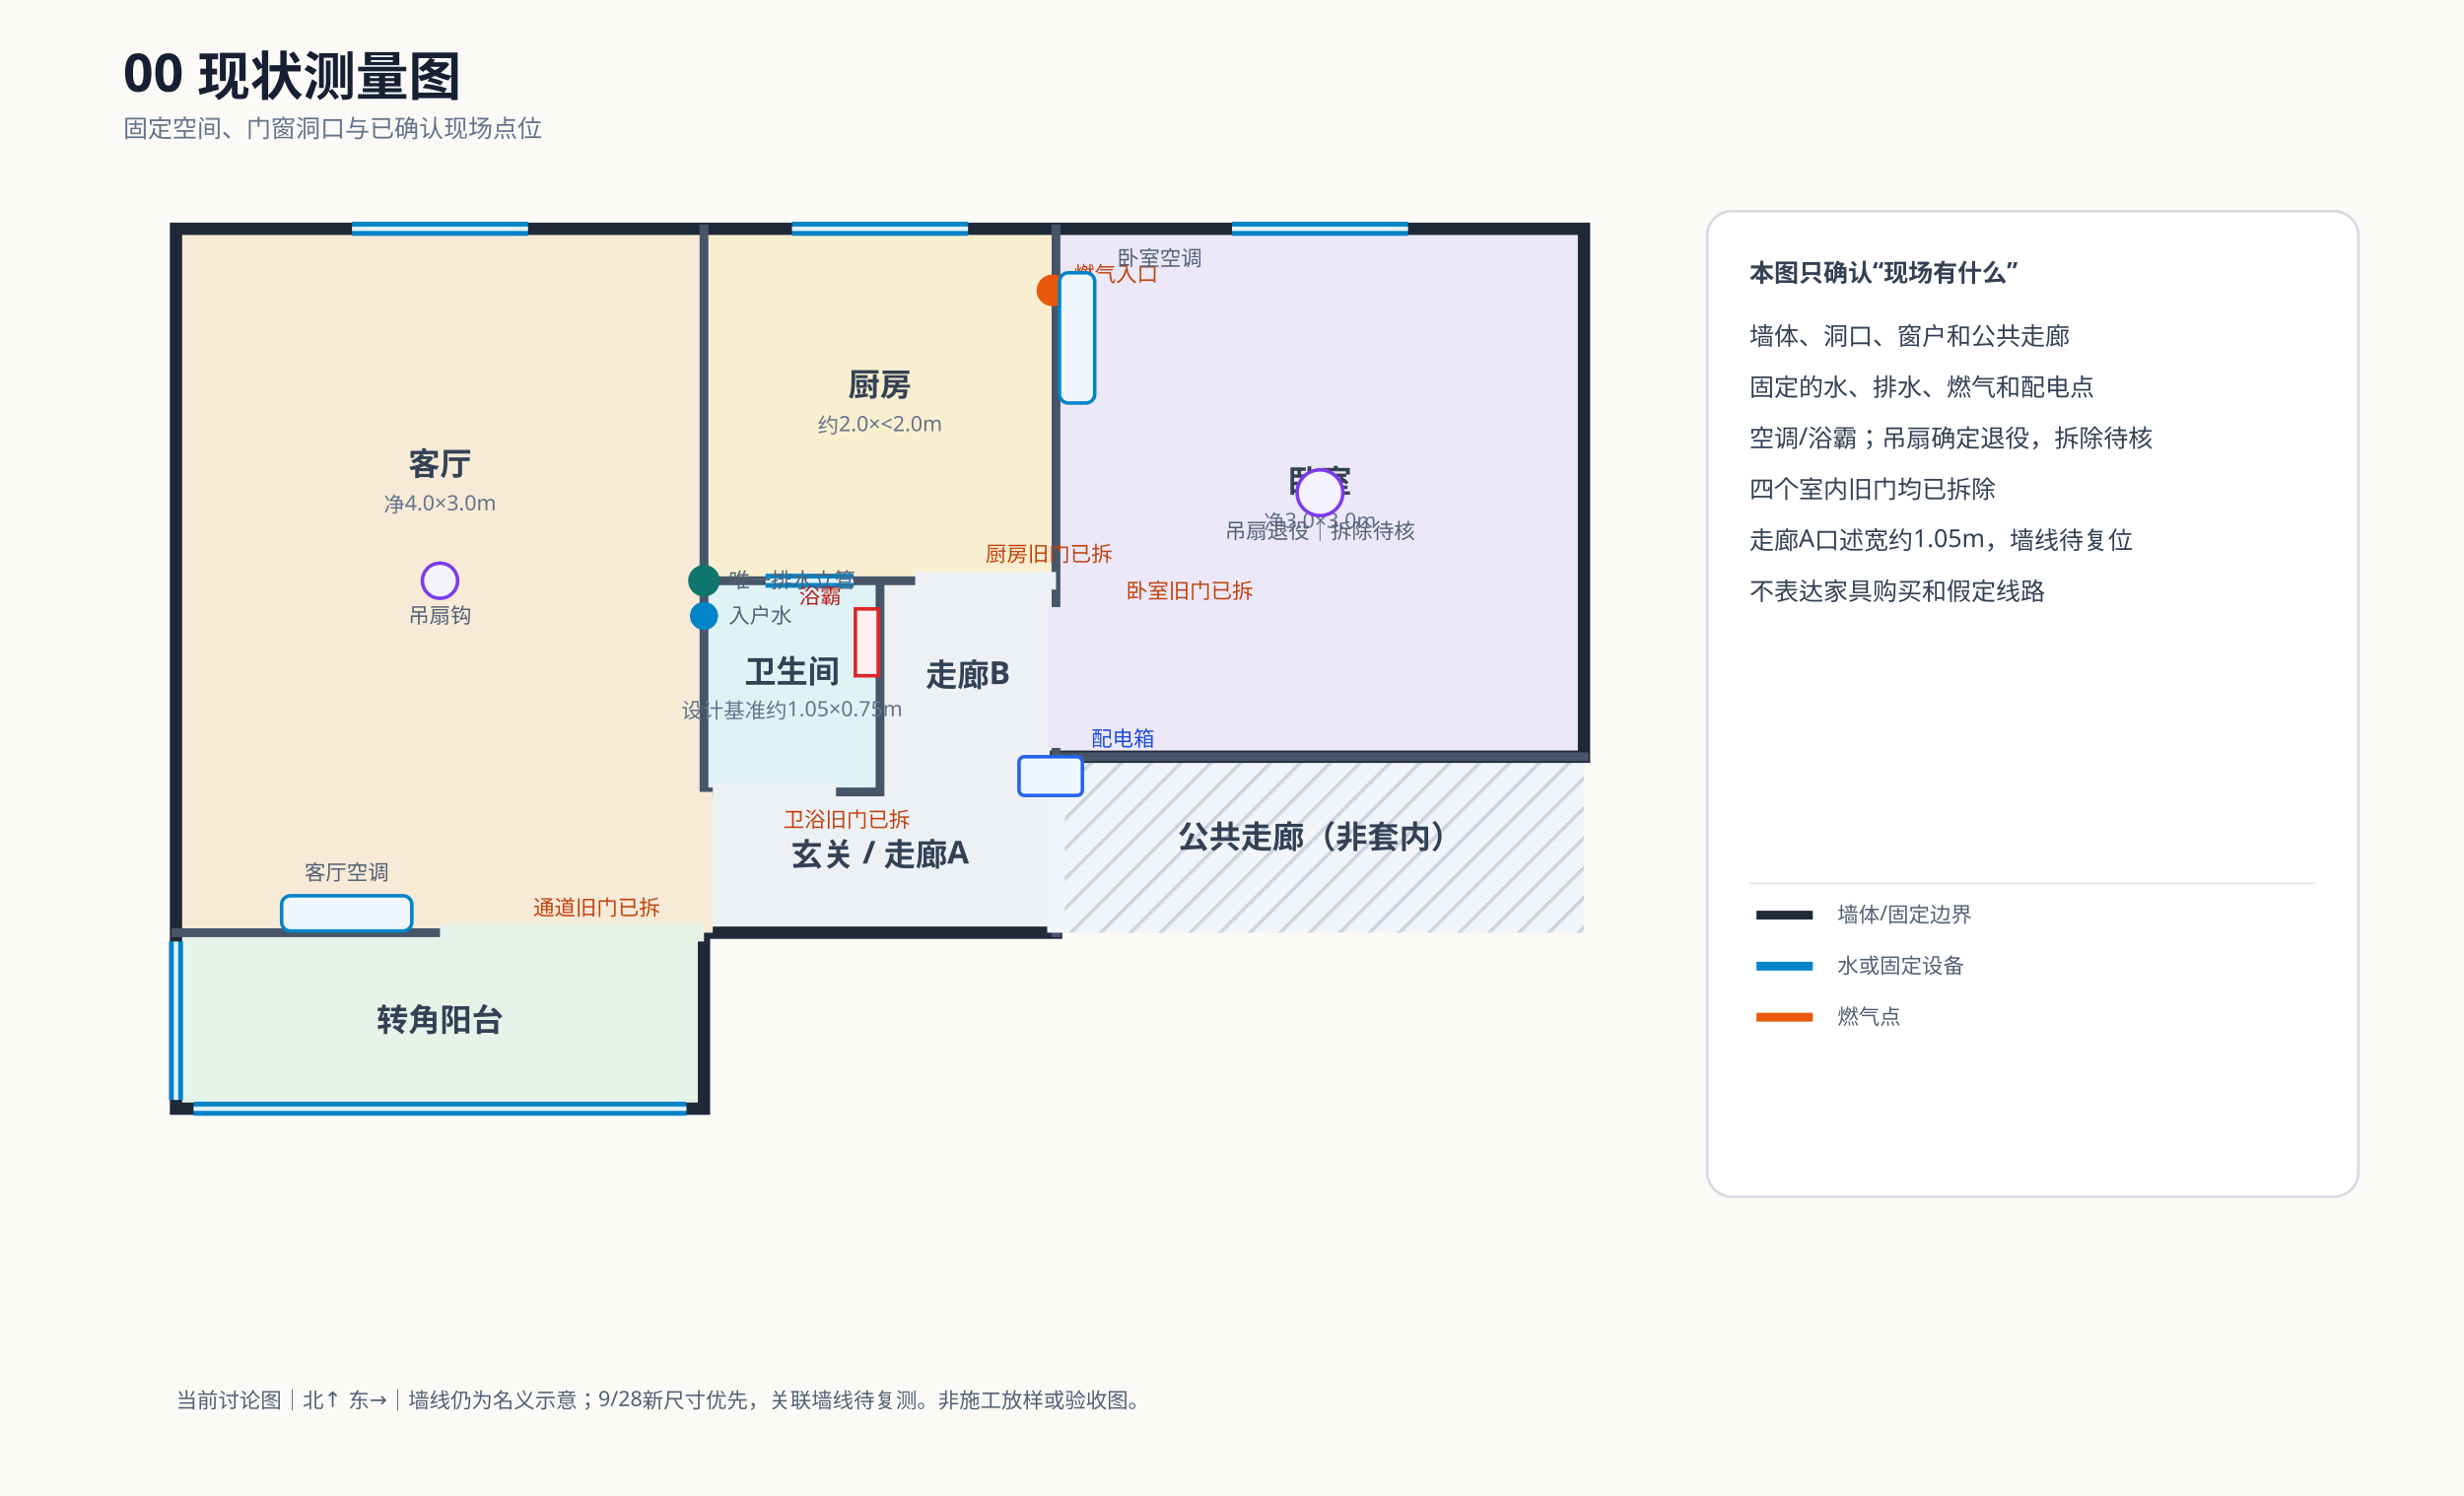
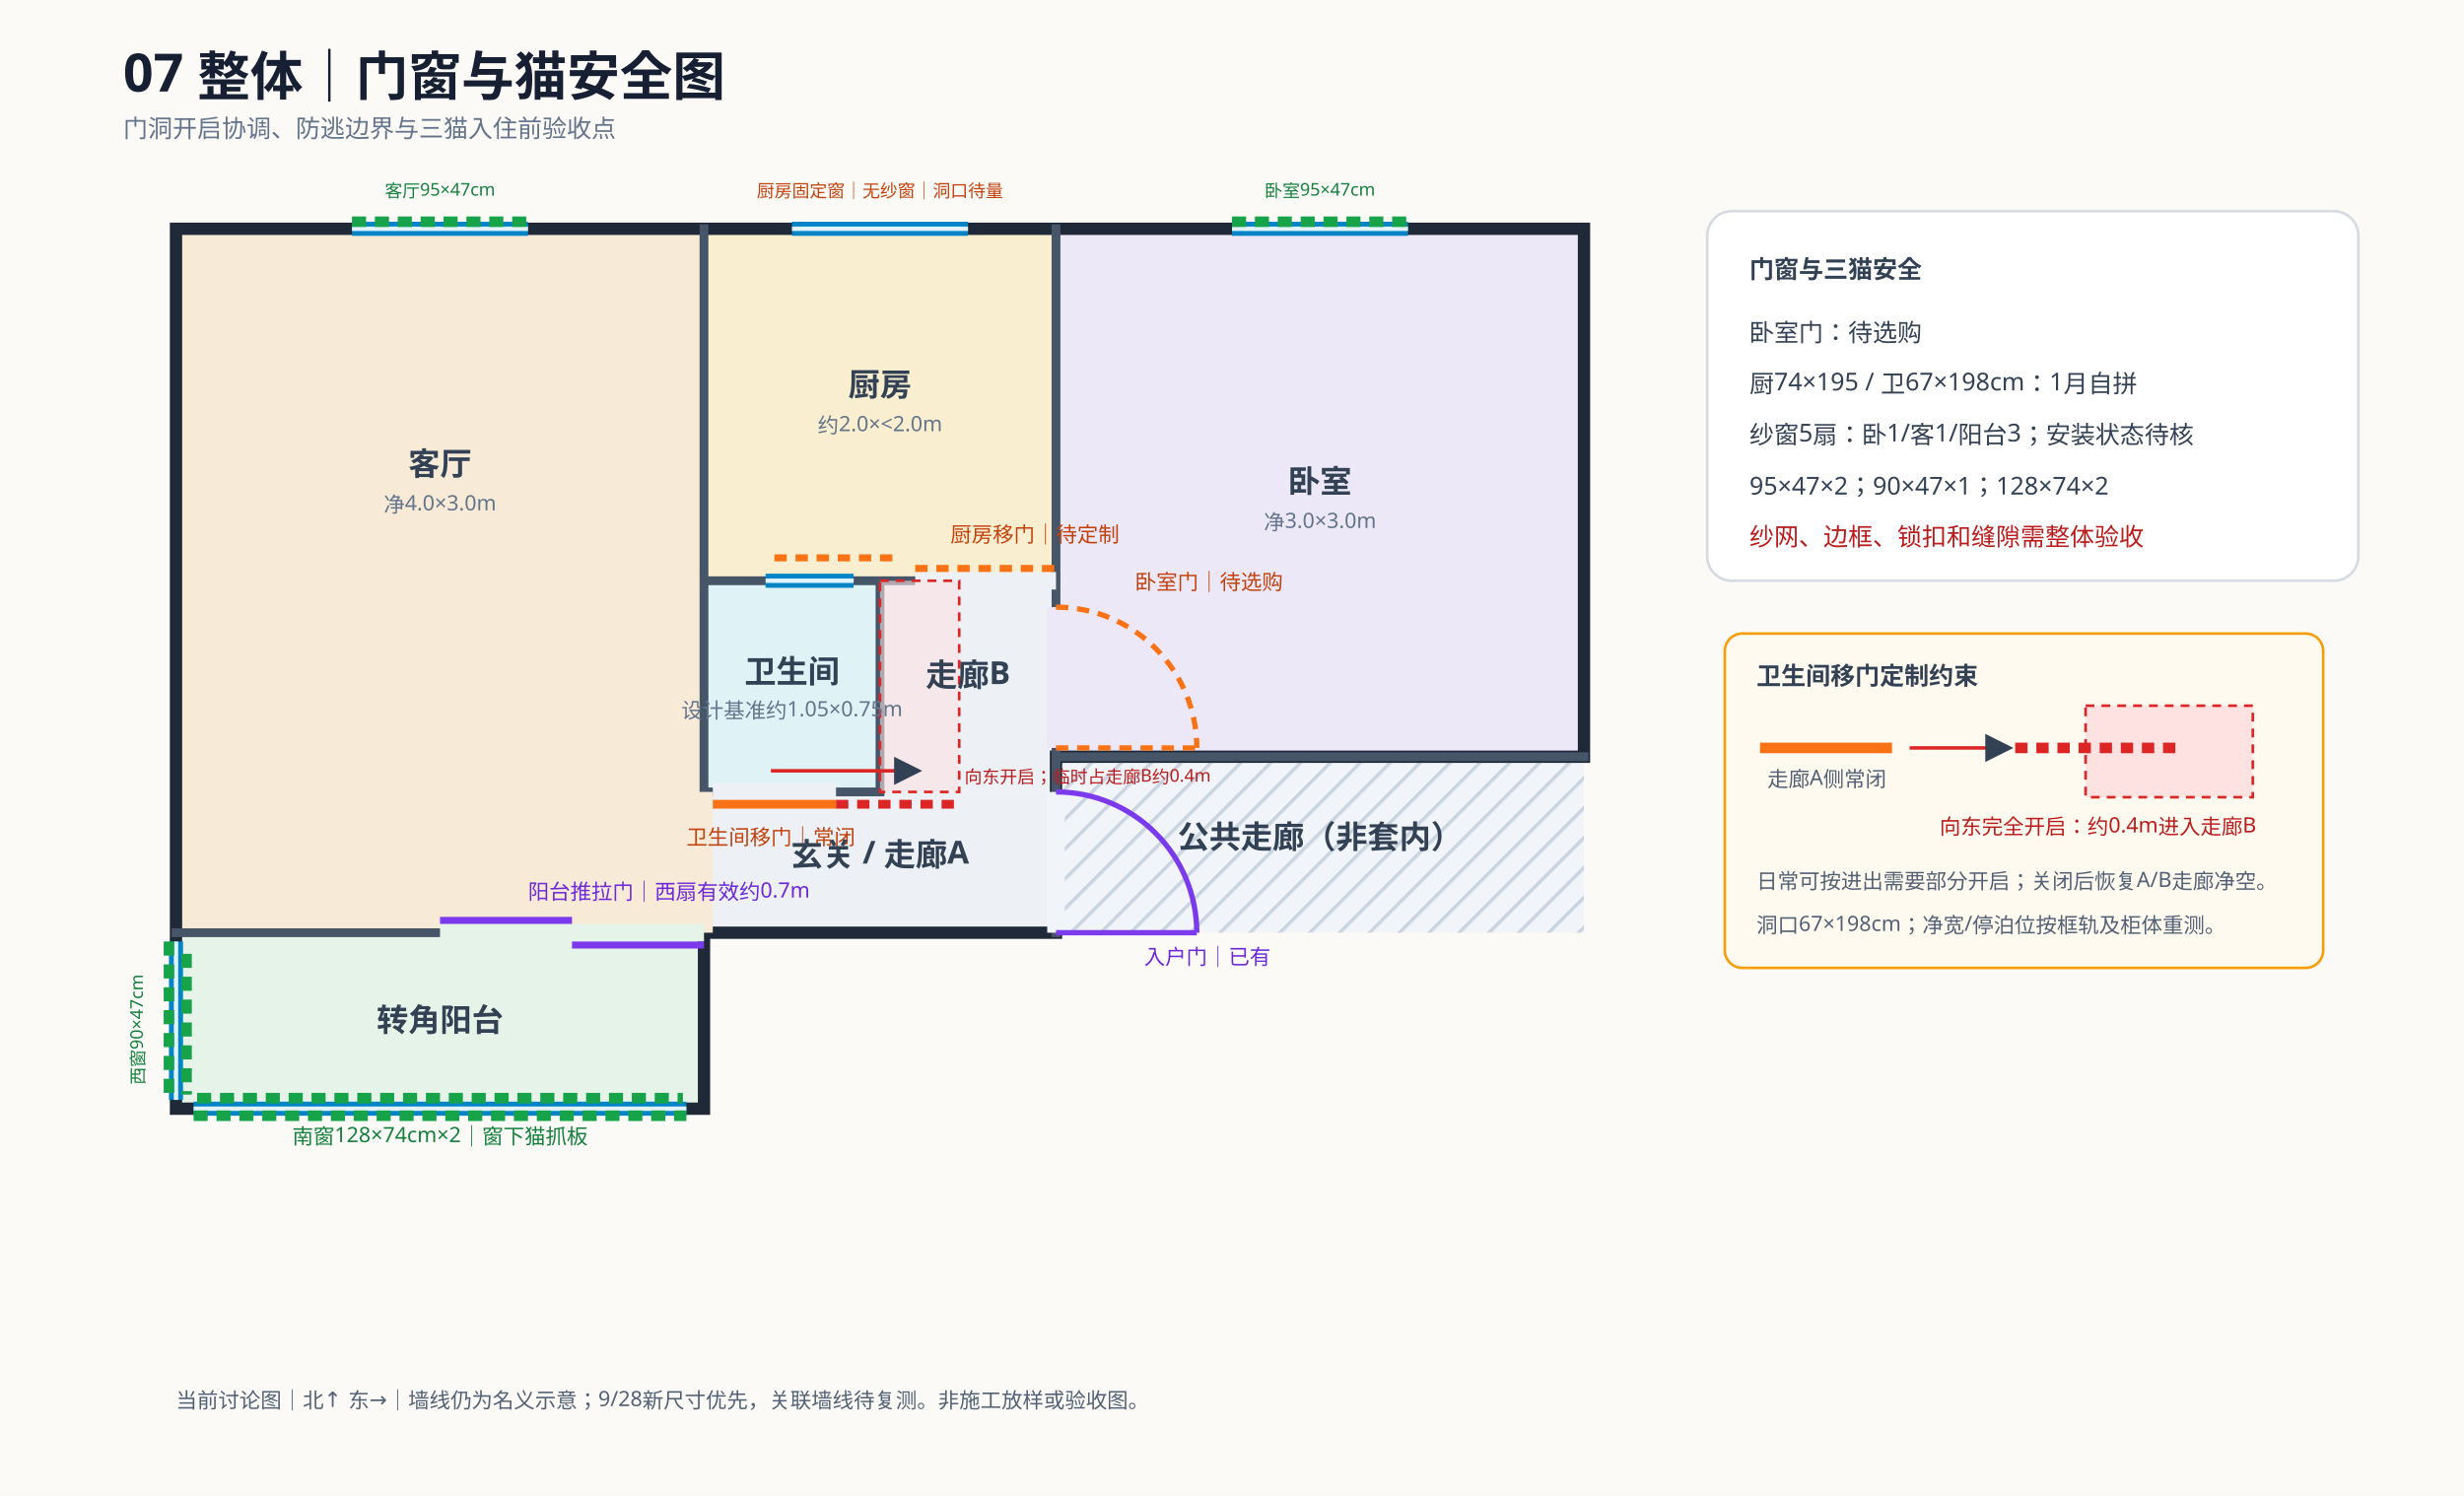
- <svg xmlns="http://www.w3.org/2000/svg" width="1400" height="850" viewBox="0 0 1400 850" data-diagram-role="existing-survey" role="img">
+ <svg xmlns="http://www.w3.org/2000/svg" width="1400" height="850" viewBox="0 0 1400 850" data-diagram-role="openings-pet-safety" role="img">
  <defs>
    <pattern id="hatch" width="12" height="12" patternUnits="userSpaceOnUse" patternTransform="rotate(45)">
      <rect width="12" height="12" fill="#f1f5f9" />
      <line y2="12" stroke="#cbd5e1" stroke-width="4" />
    </pattern>
    <pattern id="danger" width="10" height="10" patternUnits="userSpaceOnUse" patternTransform="rotate(45)">
      <rect width="10" height="10" fill="#fff1f2" />
      <line y2="10" stroke="#fecaca" stroke-width="3" />
    </pattern>
    <marker id="arrow" markerWidth="8" markerHeight="8" refX="6" refY="4" orient="auto">
      <path d="M0 0L8 4 0 8z" fill="#334155" />
    </marker>
    <marker id="blue-arrow" markerWidth="8" markerHeight="8" refX="6" refY="4" orient="auto">
      <path d="M0 0L8 4 0 8z" fill="#2563eb" />
    </marker>
    <style>
    text{font-family:"Source Han Sans SC","Heiti SC","Arial Unicode MS",sans-serif}
    .wall{fill:none;stroke:#1f2937;stroke-width:7;stroke-linecap:square;stroke-linejoin:miter}
    .iw{fill:none;stroke:#475569;stroke-width:5;stroke-linecap:square}
    .win{stroke:#0284c7;stroke-width:8}.winc{stroke:#e0f2fe;stroke-width:2.5}
    .title{font-size:30px;font-weight:750;fill:#172033}.subtitle{font-size:14px;fill:#64748b}
    .room{font-size:18px;font-weight:750;fill:#334155;text-anchor:middle}.roomsub{font-size:12px;fill:#64748b;text-anchor:middle}
    .note{font-size:14px;fill:#334155}.small{font-size:12px;fill:#526175}.micro{font-size:10px;fill:#64748b}
    .panel{fill:#fff;stroke:#d6dae1;stroke-width:1.5}.fixed{fill:#fffdf8;stroke:#64748b;stroke-width:2}
    .planned{fill:#fff7ed;stroke:#f97316;stroke-width:2;stroke-dasharray:7 5}
    .water{fill:none;stroke:#0284c7;stroke-width:4}.hot{fill:none;stroke:#dc2626;stroke-width:4}
    .drain{fill:none;stroke:#0f766e;stroke-width:5}.gas{fill:none;stroke:#ea580c;stroke-width:4}
    .power{fill:none;stroke:#2563eb;stroke-width:3}.network{fill:none;stroke:#7c3aed;stroke-width:3;stroke-dasharray:7 5}
    .danger{fill:#fff1f2;stroke:#dc2626;stroke-width:2}.cat{fill:none;stroke:#16a34a;stroke-width:6;stroke-dasharray:8 5}
    .dim{fill:none;stroke:#64748b;stroke-width:1.5}.dimtext{font-size:12px;fill:#475569;text-anchor:middle}
    .center{text-anchor:middle}.bold{font-weight:700}.orange{fill:#c2410c}.red{fill:#b91c1c}.blue{fill:#1d4ed8}.green{fill:#15803d}.purple{fill:#6d28d9}
  </style>
  </defs>
  <rect width="1400" height="850" fill="#fbfaf7" />
-   <text x="70" y="52" class="title">00 现状测量图</text>
-   <text x="70" y="78" class="subtitle">固定空间、门窗洞口与已确认现场点位</text>
+   <text x="70" y="52" class="title">07 整体｜门窗与猫安全图</text>
+   <text x="70" y="78" class="subtitle">门洞开启协调、防逃边界与三猫入住前验收点</text>
  <rect x="100" y="130" width="300" height="400" fill="#f7ead7" />
  <rect x="100" y="530" width="300" height="100" fill="#e6f3e8" />
  <rect x="400" y="130" width="200" height="200" fill="#f9efd0" />
  <rect x="400" y="330" width="100" height="120" fill="#dff3f7" />
  <rect x="500" y="330" width="100" height="120" fill="#edf1f5" />
  <rect x="400" y="450" width="200" height="80" fill="#edf1f5" />
  <rect x="600" y="130" width="300" height="300" fill="#ece8f7" />
  <rect x="600" y="430" width="300" height="100" fill="url(#hatch)" />
  <path class="wall" d="M100 130H900V430H600V530H400V630H100Z" />
  <path class="iw" d="M400 130V450M400 330H520M500 330V450M400 450H405M475 450H500M600 130V345M600 425V530M600 430H900M100 530H250" />
  <g data-connection="hall-a-b-open" />
  <path d="M400 450V530" stroke="#f7ead7" stroke-width="10" />
  <path d="M520 330H600" stroke="#edf1f5" stroke-width="10" />
  <path d="M405 450H475" stroke="#edf1f5" stroke-width="10" />
  <path d="M600 345V425" stroke="#ece8f7" stroke-width="10" />
  <path d="M600 450V530" stroke="#f1f5f9" stroke-width="10" />
  <path d="M250 530H400" stroke="#e6f3e8" stroke-width="10" />
  <path class="win" d="M200 130H300M450 130H550M700 130H800M100 535V625M110 630H390M435 330H485" />
  <path class="winc" d="M200 130H300M450 130H550M700 130H800M100 535V625M110 630H390M435 330H485" />
+   <path d="M600 530H680M600 450A80 80 0 0 1 680 530" fill="none" stroke="#7c3aed" stroke-width="3" />
+   <text x="650" y="548" class="small purple">入户门｜已有</text>
+   <path d="M600 425H680M600 345A80 80 0 0 1 680 425" fill="none" stroke="#f97316" stroke-width="3" stroke-dasharray="7 5" />
+   <text x="645" y="335" class="small orange">卧室门｜待选购</text>
+   <path d="M520 323H600M440 317H510" fill="none" stroke="#f97316" stroke-width="4" stroke-dasharray="7 5" />
+   <text x="540" y="308" class="small orange">厨房移门｜待定制</text>
+   <path d="M405 457H475" fill="none" stroke="#f97316" stroke-width="5" />
+   <text x="438" y="480" class="small orange center">卫生间移门｜常闭</text>
+   <g data-state="bath-slider-open-east" data-intrusion-m="0.4">
+     <rect x="500" y="330" width="45" height="120" fill="#fee2e2" fill-opacity=".58" stroke="#dc2626" stroke-width="1.5" stroke-dasharray="5 4" />
+     <path d="M475 457H545" fill="none" stroke="#dc2626" stroke-width="5" stroke-dasharray="7 5" />
+     <path d="M438 438H520" fill="none" stroke="#dc2626" stroke-width="2" marker-end="url(#arrow)" />
+     <text x="548" y="445" class="micro red">向东开启；临时占走廊B约0.4m</text>
+   </g>
+   <path d="M250 523H325M325 537H400" fill="none" stroke="#7c3aed" stroke-width="4" />
+   <text x="300" y="511" class="small purple">阳台推拉门｜西扇有效约0.7m</text>
+   <path d="M200 126H300" class="cat" />
+   <text x="250" y="112" class="micro green center">客厅95×47cm</text>
+   <text x="500" y="112" class="micro orange center">厨房固定窗｜无纱窗｜洞口待量</text>
+   <path d="M700 126H800" class="cat" />
+   <text x="750" y="112" class="micro green center">卧室95×47cm</text>
+   <path d="M96 535V625" class="cat" />
+   <path d="M110 634H390" class="cat" />
+   <path d="M106 542V622" class="cat" />
+   <path d="M112 624H388" class="cat" />
+   <text x="82" y="585" class="micro green center" transform="rotate(-90 82 585)">西窗90×47cm</text>
+   <text x="250" y="650" class="small green center">南窗128×74cm×2｜窗下猫抓板</text>
+   <g data-detail="bath-slider-constraint">
+     <rect x="980" y="360" width="340" height="190" rx="10" fill="#fffaf0" stroke="#f59e0b" stroke-width="1.5" />
+     <text x="998" y="389" class="note bold">卫生间移门定制约束</text>
+     <line x1="1000" y1="425" x2="1075" y2="425" stroke="#f97316" stroke-width="6" />
+     <text x="1038" y="447" class="small center">走廊A侧常闭</text>
+     <path d="M1085 425H1140" stroke="#dc2626" stroke-width="2" marker-end="url(#arrow)" />
+     <rect x="1185" y="401" width="95" height="52" fill="#fee2e2" stroke="#dc2626" stroke-width="1.5" stroke-dasharray="5 4" />
+     <line x1="1145" y1="425" x2="1240" y2="425" stroke="#dc2626" stroke-width="6" stroke-dasharray="7 5" />
+     <text x="1192" y="474" class="small red center">向东完全开启：约0.4m进入走廊B</text>
+     <text x="998" y="505" class="small">日常可按进出需要部分开启；关闭后恢复A/B走廊净空。</text>
+     <text x="998" y="530" class="small">洞口67×198cm；净宽/停泊位按框轨及柜体重测。</text>
+   </g>
  <text x="250" y="270" class="room">客厅</text>
  <text x="250" y="291" class="roomsub">净4.0×3.0m</text>
  <text x="500" y="225" class="room">厨房</text>
  <text x="500" y="246" class="roomsub">约2.0×&lt;2.0m</text>
  <text x="450" y="388" class="room">卫生间</text>
  <text x="450" y="408" class="roomsub">设计基准约1.05×0.75m</text>
  <text x="750" y="280" class="room">卧室</text>
  <text x="750" y="301" class="roomsub">净3.0×3.0m</text>
  <text x="550" y="390" class="room">走廊B</text>
  <text x="500" y="492" class="room">玄关 / 走廊A</text>
  <text x="250" y="586" class="room">转角阳台</text>
  <text x="750" y="482" class="room">公共走廊（非套内）</text>
-   <circle cx="400" cy="330" r="9" fill="#0f766e" />
-   <text x="414" y="334" class="small">唯一排水立管</text>
-   <circle cx="400" cy="350" r="8" fill="#0284c7" />
-   <text x="414" y="354" class="small">入户水</text>
-   <circle cx="598" cy="165" r="9" fill="#ea580c" />
-   <text x="610" y="160" class="small orange">燃气入口</text>
-   <rect x="579" y="430" width="36" height="22" rx="3" fill="#eff6ff" stroke="#2563eb" stroke-width="2" />
-   <text x="620" y="424" class="small blue">配电箱</text>
-   <rect x="160" y="509" width="74" height="20" rx="5" fill="#eff6ff" stroke="#0284c7" stroke-width="2" />
-   <text x="197" y="500" class="small center">客厅空调</text>
-   <rect x="602" y="155" width="20" height="74" rx="5" fill="#eff6ff" stroke="#0284c7" stroke-width="2" />
-   <text x="635" y="151" class="small">卧室空调</text>
-   <circle cx="750" cy="280" r="13" fill="#f5f3ff" stroke="#7c3aed" stroke-width="2" />
-   <text x="750" y="306" class="small center">吊扇退役｜拆除待核</text>
-   <circle cx="250" cy="330" r="10" fill="#f5f3ff" stroke="#7c3aed" stroke-width="2" />
-   <text x="250" y="354" class="small center">吊扇钩</text>
-   <rect x="486" y="346" width="13" height="38" class="danger" />
-   <text x="478" y="343" class="small red" text-anchor="end">浴霸</text>
-   <text x="560" y="319" class="small orange">厨房旧门已拆</text>
-   <text x="445" y="470" class="small orange">卫浴旧门已拆</text>
-   <text x="640" y="340" class="small orange">卧室旧门已拆</text>
-   <text x="375" y="520" class="small orange" text-anchor="end">通道旧门已拆</text>
-   <rect x="970" y="120" width="370" height="560" rx="14" class="panel" />
-   <text x="994" y="160" class="note bold">本图只确认“现场有什么”</text>
-   <text x="994" y="196" class="note">墙体、洞口、窗户和公共走廊</text>
-   <text x="994" y="225" class="note">固定的水、排水、燃气和配电点</text>
-   <text x="994" y="254" class="note">空调/浴霸；吊扇确定退役，拆除待核</text>
-   <text x="994" y="283" class="note">四个室内旧门均已拆除</text>
-   <text x="994" y="312" class="note">走廊A口述宽约1.05m，墙线待复位</text>
-   <text x="994" y="341" class="note">不表达家具购买和假定线路</text>
-   <line x1="994" y1="502" x2="1316" y2="502" stroke="#e2e8f0" />
-   <line x1="998" y1="520" x2="1030" y2="520" stroke="#1f2937" stroke-width="5" />
-   <text x="1044" y="524" class="small">墙体/固定边界</text>
-   <line x1="998" y1="549" x2="1030" y2="549" stroke="#0284c7" stroke-width="5" />
-   <text x="1044" y="553" class="small">水或固定设备</text>
-   <line x1="998" y1="578" x2="1030" y2="578" stroke="#ea580c" stroke-width="5" />
-   <text x="1044" y="582" class="small">燃气点</text>
+   <rect x="970" y="120" width="370" height="210" rx="14" class="panel" />
+   <text x="994" y="158" class="note bold">门窗与三猫安全</text>
+   <text x="994" y="194" class="note">卧室门：待选购</text>
+   <text x="994" y="223" class="note">厨74×195 / 卫67×198cm：1月自拼</text>
+   <text x="994" y="252" class="note">纱窗5扇：卧1/客1/阳台3；安装状态待核</text>
+   <text x="994" y="281" class="note">95×47×2；90×47×1；128×74×2</text>
+   <text x="994" y="310" class="note red">纱网、边框、锁扣和缝隙需整体验收</text>
  <text x="100" y="800" class="small">当前讨论图｜北↑ 东→｜墙线仍为名义示意；9/28新尺寸优先，关联墙线待复测。非施工放样或验收图。</text>
</svg>
